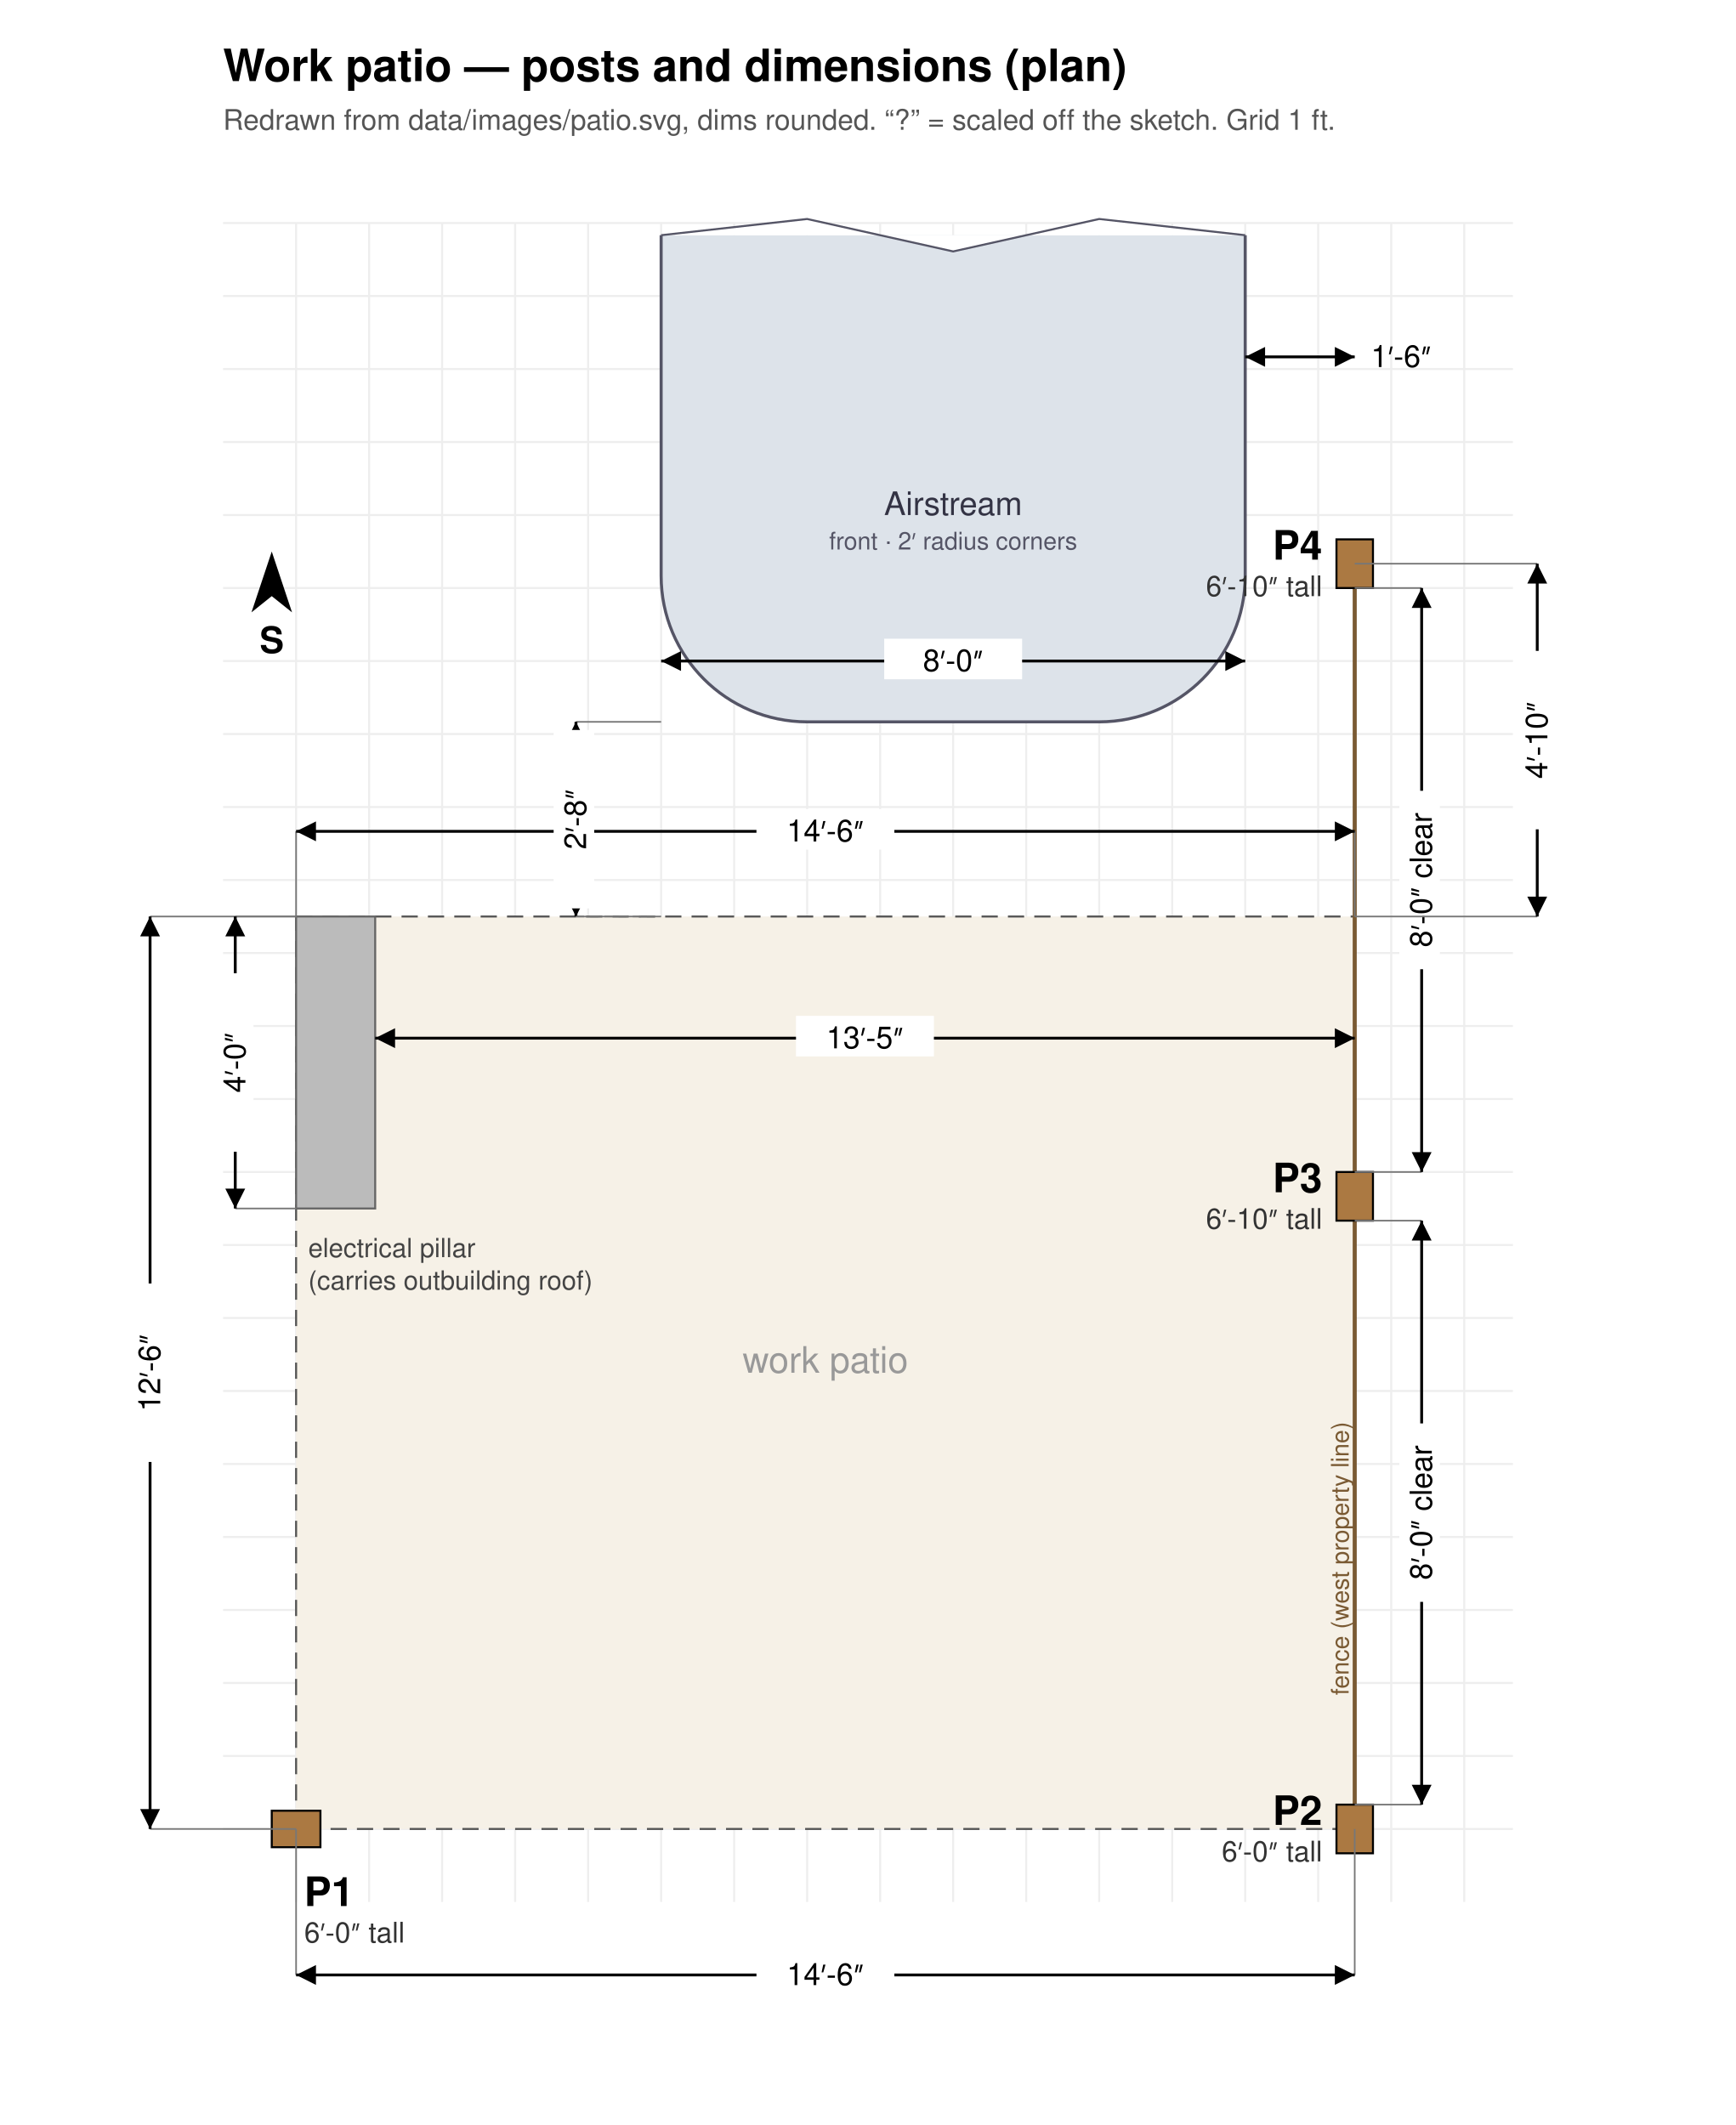
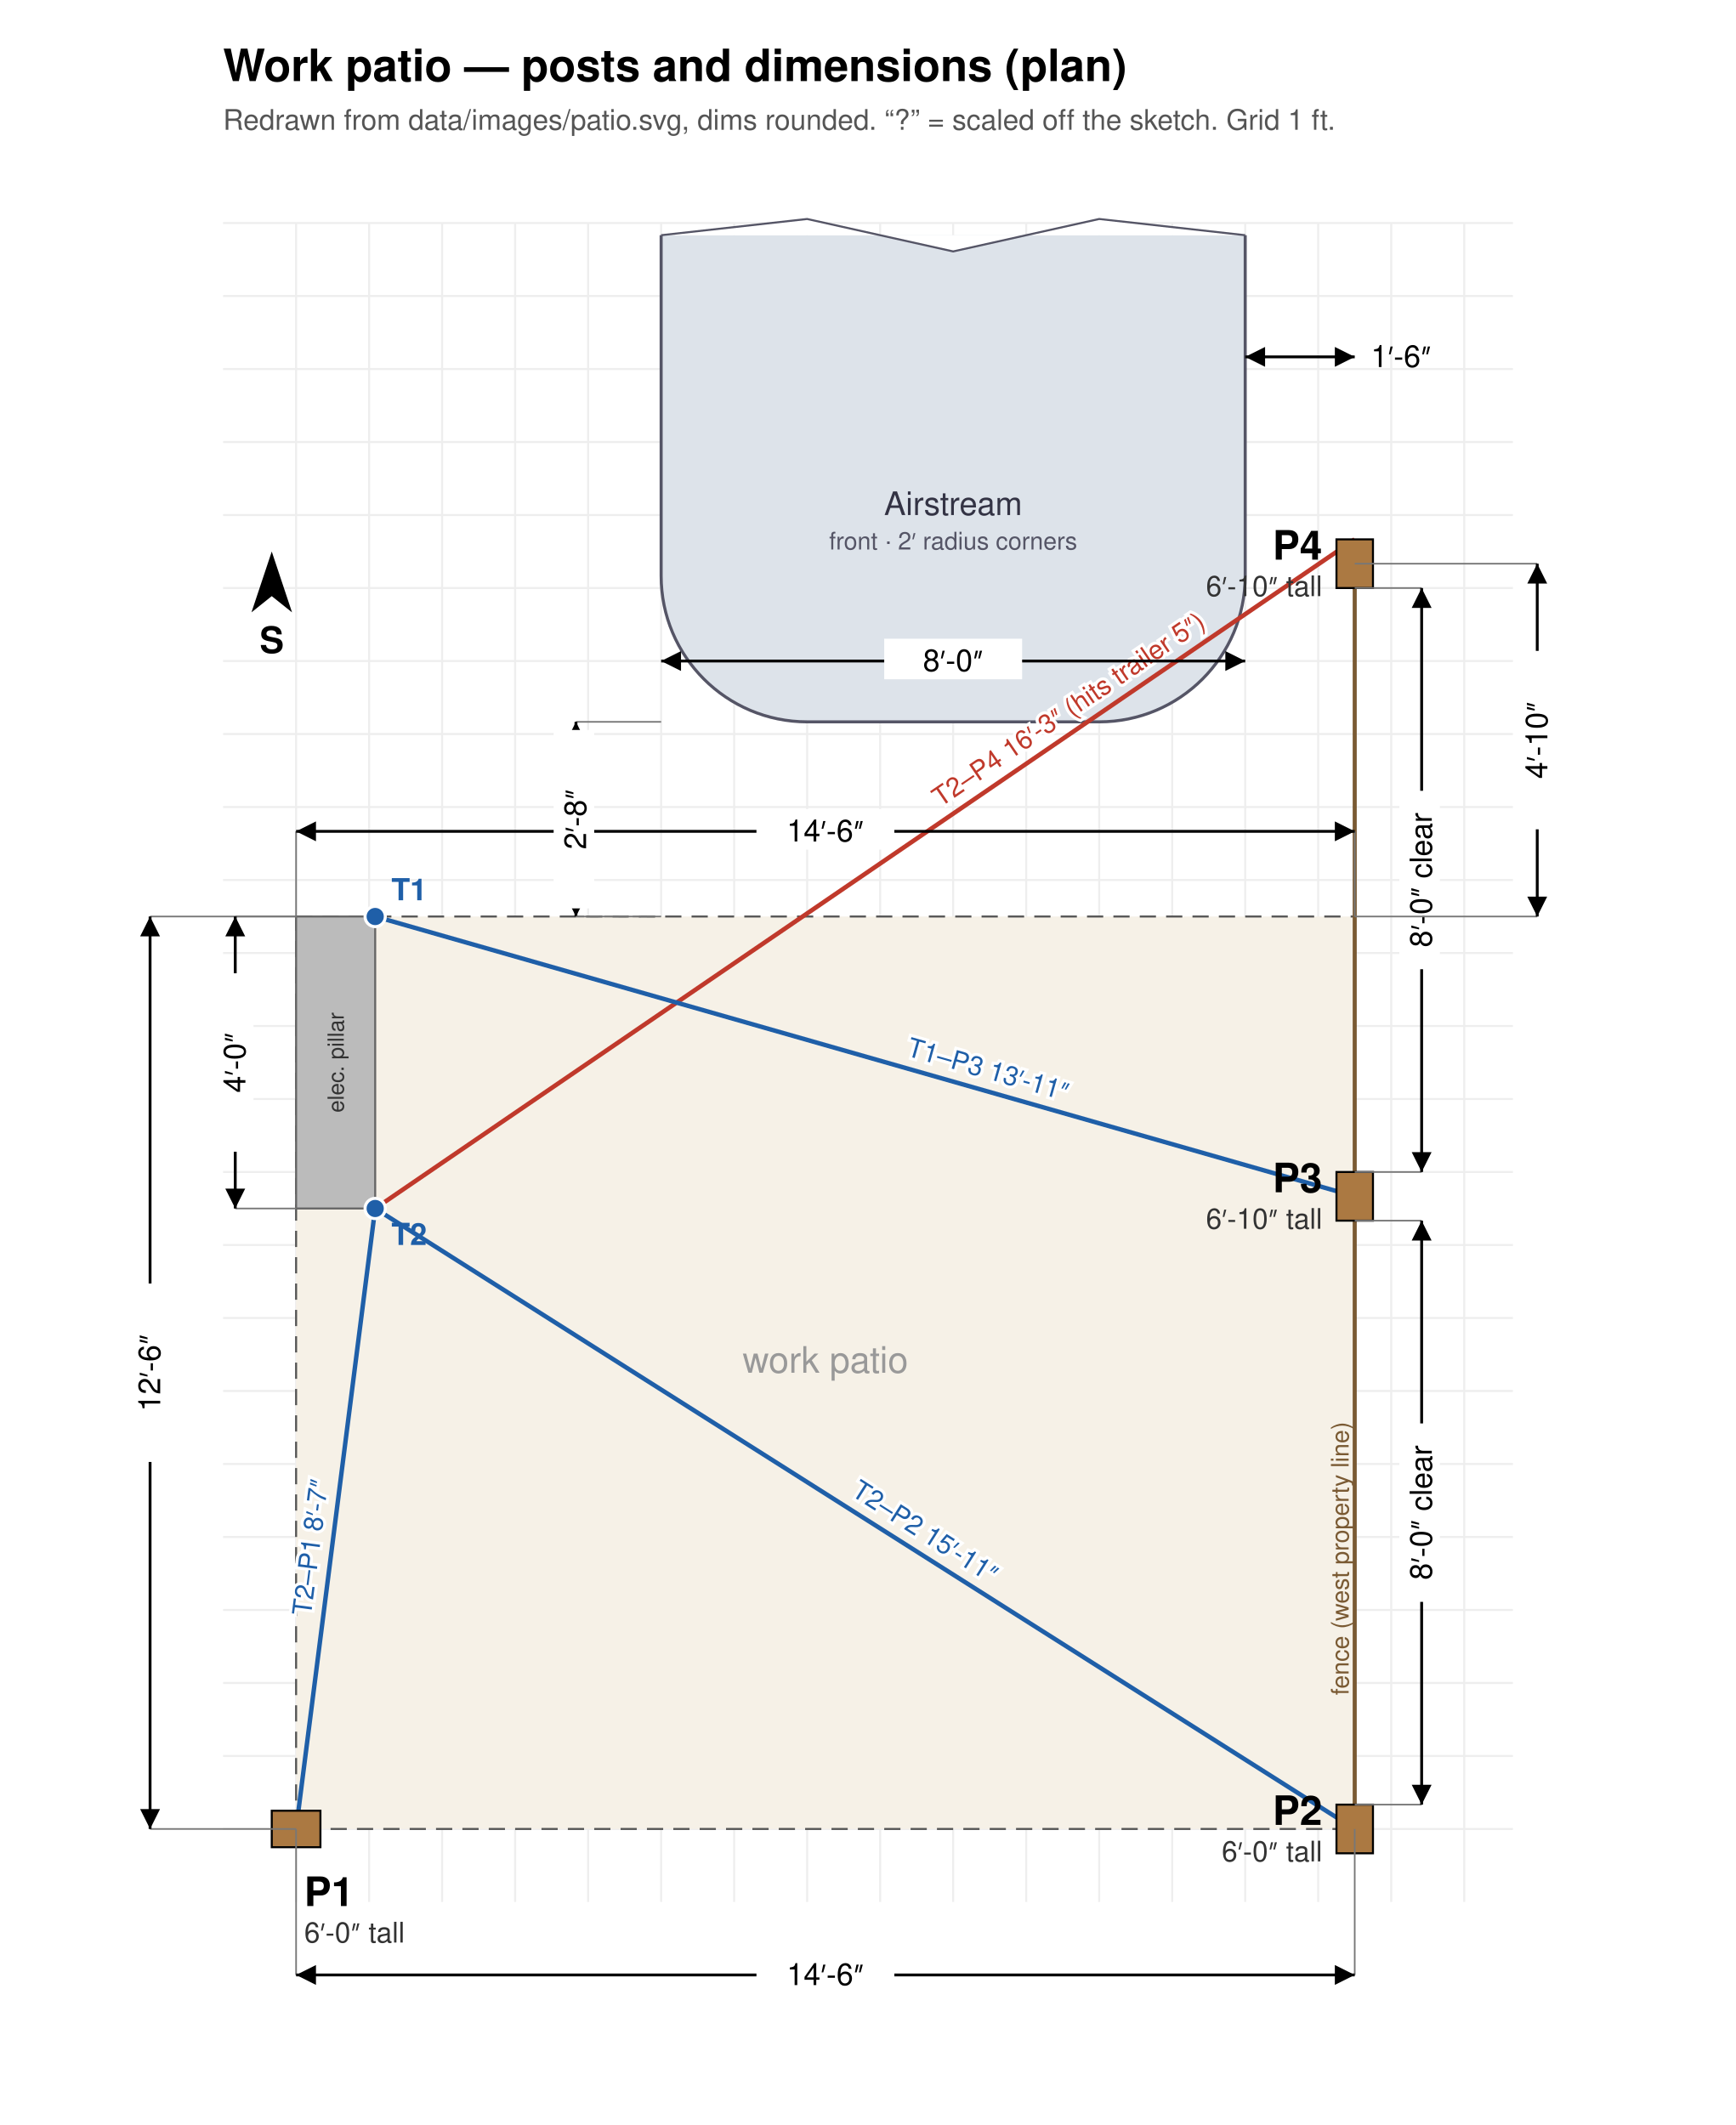
<svg xmlns="http://www.w3.org/2000/svg" viewBox="0 0 856 1048" width="856" height="1048" font-family="Helvetica, Arial, sans-serif">
  <defs>
    <marker id="ar" viewBox="0 0 10 10" refX="10" refY="5" markerWidth="7" markerHeight="7" orient="auto-start-reverse">
      <path d="M0,0 L10,5 L0,10 z" />
    </marker>
  </defs>
  <rect width="856" height="1048" fill="white" />
  <line x1="146.0" y1="938.0" x2="146.0" y2="110.0" stroke="#eee" />
  <line x1="182.0" y1="938.0" x2="182.0" y2="110.0" stroke="#eee" />
  <line x1="218.0" y1="938.0" x2="218.0" y2="110.0" stroke="#eee" />
  <line x1="254.0" y1="938.0" x2="254.0" y2="110.0" stroke="#eee" />
  <line x1="290.0" y1="938.0" x2="290.0" y2="110.0" stroke="#eee" />
  <line x1="326.0" y1="938.0" x2="326.0" y2="110.0" stroke="#eee" />
  <line x1="362.0" y1="938.0" x2="362.0" y2="110.0" stroke="#eee" />
  <line x1="398.0" y1="938.0" x2="398.0" y2="110.0" stroke="#eee" />
  <line x1="434.0" y1="938.0" x2="434.0" y2="110.0" stroke="#eee" />
  <line x1="470.0" y1="938.0" x2="470.0" y2="110.0" stroke="#eee" />
  <line x1="506.0" y1="938.0" x2="506.0" y2="110.0" stroke="#eee" />
  <line x1="542.0" y1="938.0" x2="542.0" y2="110.0" stroke="#eee" />
  <line x1="578.0" y1="938.0" x2="578.0" y2="110.0" stroke="#eee" />
  <line x1="614.0" y1="938.0" x2="614.0" y2="110.0" stroke="#eee" />
  <line x1="650.0" y1="938.0" x2="650.0" y2="110.0" stroke="#eee" />
  <line x1="686.0" y1="938.0" x2="686.0" y2="110.0" stroke="#eee" />
  <line x1="722.0" y1="938.0" x2="722.0" y2="110.0" stroke="#eee" />
  <line x1="110.0" y1="902.0" x2="746.0" y2="902.0" stroke="#eee" />
  <line x1="110.0" y1="866.0" x2="746.0" y2="866.0" stroke="#eee" />
  <line x1="110.0" y1="830.0" x2="746.0" y2="830.0" stroke="#eee" />
  <line x1="110.0" y1="794.0" x2="746.0" y2="794.0" stroke="#eee" />
  <line x1="110.0" y1="758.0" x2="746.0" y2="758.0" stroke="#eee" />
  <line x1="110.0" y1="722.0" x2="746.0" y2="722.0" stroke="#eee" />
  <line x1="110.0" y1="686.0" x2="746.0" y2="686.0" stroke="#eee" />
  <line x1="110.0" y1="650.0" x2="746.0" y2="650.0" stroke="#eee" />
  <line x1="110.0" y1="614.0" x2="746.0" y2="614.0" stroke="#eee" />
  <line x1="110.0" y1="578.0" x2="746.0" y2="578.0" stroke="#eee" />
  <line x1="110.0" y1="542.0" x2="746.0" y2="542.0" stroke="#eee" />
  <line x1="110.0" y1="506.0" x2="746.0" y2="506.0" stroke="#eee" />
  <line x1="110.0" y1="470.0" x2="746.0" y2="470.0" stroke="#eee" />
  <line x1="110.0" y1="434.0" x2="746.0" y2="434.0" stroke="#eee" />
  <line x1="110.0" y1="398.0" x2="746.0" y2="398.0" stroke="#eee" />
  <line x1="110.0" y1="362.0" x2="746.0" y2="362.0" stroke="#eee" />
  <line x1="110.0" y1="326.0" x2="746.0" y2="326.0" stroke="#eee" />
  <line x1="110.0" y1="290.0" x2="746.0" y2="290.0" stroke="#eee" />
  <line x1="110.0" y1="254.0" x2="746.0" y2="254.0" stroke="#eee" />
  <line x1="110.0" y1="218.0" x2="746.0" y2="218.0" stroke="#eee" />
  <line x1="110.0" y1="182.0" x2="746.0" y2="182.0" stroke="#eee" />
  <line x1="110.0" y1="146.0" x2="746.0" y2="146.0" stroke="#eee" />
  <line x1="110.0" y1="110.0" x2="746.0" y2="110.0" stroke="#eee" />
  <rect x="146.0" y="452.0" width="522.0" height="450.0" fill="#f6f1e7" stroke="#555" stroke-dasharray="8 5" />
  <text x="407.0" y="677.0" text-anchor="middle" fill="#999" font-size="18">work patio</text>
  <rect x="146.0" y="452.0" width="39.0" height="144.0" fill="#bbb" stroke="#666" />
-   <text x="152.0" y="620.0" font-size="13" fill="#444">electrical pillar</text>
-   <text x="152.0" y="636.0" font-size="13" fill="#444">(carries outbuilding roof)</text>
+   <text transform="translate(165.5,524.0) rotate(-90)" y="4" text-anchor="middle" font-size="11" fill="#333">elec. pillar</text>
  <path d="M326.0,116.0 L326.0,284.0 A72.0,72.0 0 0 0 398.0,356.0 L542.0,356.0 A72.0,72.0 0 0 0 614.0,284.0 L614.0,116.0" fill="#dde3ea" stroke="#556" stroke-width="1.5" />
  <path d="M326.0,116.0 l72.0,-8 l72.0,16 l72.0,-16 l72.0,8" fill="white" stroke="#556" />
  <text x="470.0" y="254.0" text-anchor="middle" font-size="16" fill="#334">Airstream</text>
  <text x="470.0" y="271.0" text-anchor="middle" font-size="12" fill="#556">front · 2′ radius corners</text>
  <line x1="668.0" y1="902.0" x2="668.0" y2="278.0" stroke="#7a5a33" stroke-width="2" />
  <text transform="translate(665.0,836.0) rotate(-90)" font-size="12" fill="#7a5a33">fence (west property line)</text>
+   <line x1="185.0" y1="596.0" x2="668.0" y2="266.0" stroke="#c0392b" stroke-width="2.2" />
+   <text transform="translate(532.76,358.4) rotate(-34.3)" y="-6" text-anchor="middle" font-size="13" fill="#c0392b" stroke="white" stroke-width="3" paint-order="stroke">T2–P4  16′-3″  (hits trailer 5″)</text>
+   <line x1="185.0" y1="452.0" x2="668.0" y2="590.0" stroke="#1f5fa8" stroke-width="2.2" />
+   <text transform="translate(484.46,537.56) rotate(15.9)" y="-6" text-anchor="middle" font-size="13" fill="#1f5fa8" stroke="white" stroke-width="3" paint-order="stroke">T1–P3  13′-11″</text>
+   <line x1="185.0" y1="596.0" x2="146.0" y2="902.0" stroke="#1f5fa8" stroke-width="2.2" />
+   <text transform="translate(163.55,764.3) rotate(277.3)" y="-6" text-anchor="middle" font-size="13" fill="#1f5fa8" stroke="white" stroke-width="3" paint-order="stroke">T2–P1  8′-7″</text>
+   <line x1="185.0" y1="596.0" x2="668.0" y2="902.0" stroke="#1f5fa8" stroke-width="2.2" />
+   <text transform="translate(450.65,764.3) rotate(32.4)" y="-6" text-anchor="middle" font-size="13" fill="#1f5fa8" stroke="white" stroke-width="3" paint-order="stroke">T2–P2  15′-11″</text>
+   <circle cx="185.0" cy="452.0" r="5" fill="#1f5fa8" stroke="white" stroke-width="1.5" />
+   <text x="193.0" y="444.0" font-size="15" font-weight="bold" fill="#1f5fa8">T1</text>
+   <circle cx="185.0" cy="596.0" r="5" fill="#1f5fa8" stroke="white" stroke-width="1.5" />
+   <text x="193.0" y="614.0" font-size="15" font-weight="bold" fill="#1f5fa8">T2</text>
  <rect x="134.0" y="893.0" width="24.0" height="18.0" fill="#ab7942" stroke="black" />
  <text x="150.0" y="940.0" text-anchor="start" font-size="20" font-weight="bold">P1</text>
  <text x="150.0" y="958.0" text-anchor="start" font-size="14" fill="#333">6′-0″ tall</text>
  <rect x="659.0" y="890.0" width="18.0" height="24.0" fill="#ab7942" stroke="black" />
  <text x="652.0" y="900.0" text-anchor="end" font-size="20" font-weight="bold">P2</text>
  <text x="652.0" y="918.0" text-anchor="end" font-size="14" fill="#333">6′-0″ tall</text>
  <rect x="659.0" y="578.0" width="18.0" height="24.0" fill="#ab7942" stroke="black" />
  <text x="652.0" y="588.0" text-anchor="end" font-size="20" font-weight="bold">P3</text>
  <text x="652.0" y="606.0" text-anchor="end" font-size="14" fill="#333">6′-10″ tall</text>
  <rect x="659.0" y="266.0" width="18.0" height="24.0" fill="#ab7942" stroke="black" />
  <text x="652.0" y="276.0" text-anchor="end" font-size="20" font-weight="bold">P4</text>
  <text x="652.0" y="294.0" text-anchor="end" font-size="14" fill="#333">6′-10″ tall</text>
  <line x1="146.0" y1="452.0" x2="146.0" y2="410.0" stroke="#777" stroke-width="0.8" />
  <line x1="668.0" y1="452.0" x2="668.0" y2="410.0" stroke="#777" stroke-width="0.8" />
  <line x1="146.0" y1="410.0" x2="668.0" y2="410.0" stroke="black" stroke-width="1.4" marker-start="url(#ar)" marker-end="url(#ar)" />
  <rect x="373.0" y="399.0" width="68" height="20" fill="white" />
  <text x="407.0" y="415.0" text-anchor="middle" font-size="15">14′-6″</text>
-   <line x1="185.0" y1="512.0" x2="185.0" y2="512.0" stroke="#777" stroke-width="0.8" />
-   <line x1="668.0" y1="512.0" x2="668.0" y2="512.0" stroke="#777" stroke-width="0.8" />
-   <line x1="185.0" y1="512.0" x2="668.0" y2="512.0" stroke="black" stroke-width="1.4" marker-start="url(#ar)" marker-end="url(#ar)" />
-   <rect x="392.5" y="501.0" width="68" height="20" fill="white" />
-   <text x="426.5" y="517.0" text-anchor="middle" font-size="15">13′-5″</text>
  <line x1="146.0" y1="902.0" x2="146.0" y2="974.0" stroke="#777" stroke-width="0.8" />
  <line x1="668.0" y1="902.0" x2="668.0" y2="974.0" stroke="#777" stroke-width="0.8" />
  <line x1="146.0" y1="974.0" x2="668.0" y2="974.0" stroke="black" stroke-width="1.4" marker-start="url(#ar)" marker-end="url(#ar)" />
  <rect x="373.0" y="963.0" width="68" height="20" fill="white" />
  <text x="407.0" y="979.0" text-anchor="middle" font-size="15">14′-6″</text>
  <line x1="146.0" y1="902.0" x2="74.0" y2="902.0" stroke="#777" stroke-width="0.8" />
  <line x1="146.0" y1="452.0" x2="74.0" y2="452.0" stroke="#777" stroke-width="0.8" />
  <line x1="74.0" y1="902.0" x2="74.0" y2="452.0" stroke="black" stroke-width="1.4" marker-start="url(#ar)" marker-end="url(#ar)" />
  <g transform="translate(74.0,677.0) rotate(-90)">
    <rect x="-44" y="-11" width="88" height="20" fill="white" />
    <text y="5" text-anchor="middle" font-size="15">12′-6″</text>
  </g>
  <line x1="146.0" y1="596.0" x2="116.0" y2="596.0" stroke="#777" stroke-width="0.8" />
  <line x1="146.0" y1="452.0" x2="116.0" y2="452.0" stroke="#777" stroke-width="0.8" />
  <line x1="116.0" y1="596.0" x2="116.0" y2="452.0" stroke="black" stroke-width="1.4" marker-start="url(#ar)" marker-end="url(#ar)" />
  <g transform="translate(116.0,524.0) rotate(-90)">
    <rect x="-44" y="-11" width="88" height="20" fill="white" />
    <text y="5" text-anchor="middle" font-size="15">4′-0″</text>
  </g>
  <line x1="668.0" y1="890.0" x2="701.0" y2="890.0" stroke="#777" stroke-width="0.8" />
  <line x1="668.0" y1="602.0" x2="701.0" y2="602.0" stroke="#777" stroke-width="0.8" />
  <line x1="701.0" y1="890.0" x2="701.0" y2="602.0" stroke="black" stroke-width="1.4" marker-start="url(#ar)" marker-end="url(#ar)" />
  <g transform="translate(701.0,746.0) rotate(-90)">
    <rect x="-44" y="-11" width="88" height="20" fill="white" />
    <text y="5" text-anchor="middle" font-size="15">8′-0″ clear</text>
  </g>
  <line x1="668.0" y1="578.0" x2="701.0" y2="578.0" stroke="#777" stroke-width="0.8" />
  <line x1="668.0" y1="290.0" x2="701.0" y2="290.0" stroke="#777" stroke-width="0.8" />
  <line x1="701.0" y1="578.0" x2="701.0" y2="290.0" stroke="black" stroke-width="1.4" marker-start="url(#ar)" marker-end="url(#ar)" />
  <g transform="translate(701.0,434.0) rotate(-90)">
    <rect x="-44" y="-11" width="88" height="20" fill="white" />
    <text y="5" text-anchor="middle" font-size="15">8′-0″ clear</text>
  </g>
  <line x1="668.0" y1="452.0" x2="758.0" y2="452.0" stroke="#777" stroke-width="0.8" />
  <line x1="668.0" y1="278.0" x2="758.0" y2="278.0" stroke="#777" stroke-width="0.8" />
  <line x1="758.0" y1="452.0" x2="758.0" y2="278.0" stroke="black" stroke-width="1.4" marker-start="url(#ar)" marker-end="url(#ar)" />
  <g transform="translate(758.0,365.0) rotate(-90)">
    <rect x="-44" y="-11" width="88" height="20" fill="white" />
    <text y="5" text-anchor="middle" font-size="15">4′-10″</text>
  </g>
  <line x1="614.0" y1="176.0" x2="614.0" y2="176.0" stroke="#777" stroke-width="0.8" />
  <line x1="668.0" y1="176.0" x2="668.0" y2="176.0" stroke="#777" stroke-width="0.8" />
  <line x1="614.0" y1="176.0" x2="668.0" y2="176.0" stroke="black" stroke-width="1.4" marker-start="url(#ar)" marker-end="url(#ar)" />
  <text x="676.0" y="181.0" font-size="15">1′-6″</text>
  <line x1="326.0" y1="326.0" x2="326.0" y2="326.0" stroke="#777" stroke-width="0.8" />
  <line x1="614.0" y1="326.0" x2="614.0" y2="326.0" stroke="#777" stroke-width="0.8" />
  <line x1="326.0" y1="326.0" x2="614.0" y2="326.0" stroke="black" stroke-width="1.4" marker-start="url(#ar)" marker-end="url(#ar)" />
  <rect x="436.0" y="315.0" width="68" height="20" fill="white" />
  <text x="470.0" y="331.0" text-anchor="middle" font-size="15">8′-0″</text>
  <line x1="326.0" y1="452.0" x2="284.0" y2="452.0" stroke="#777" stroke-width="0.8" />
  <line x1="326.0" y1="356.0" x2="284.0" y2="356.0" stroke="#777" stroke-width="0.8" />
  <line x1="284.0" y1="452.0" x2="284.0" y2="356.0" stroke="black" stroke-width="1.4" marker-start="url(#ar)" marker-end="url(#ar)" />
  <g transform="translate(284.0,404.0) rotate(-90)">
    <rect x="-44" y="-11" width="88" height="20" fill="white" />
    <text y="5" text-anchor="middle" font-size="15">2′-8″</text>
  </g>
  <line x1="284.0" y1="452.0" x2="326.0" y2="452.0" stroke="#777" stroke-width="0.8" stroke-dasharray="4 3" />
  <g transform="translate(134.0,302.0)">
    <path d="M0,-30 L10,0 L0,-8 L-10,0 z" fill="black" />
    <text y="20" text-anchor="middle" font-size="18" font-weight="bold">S</text>
  </g>
  <text x="110" y="40" font-size="22" font-weight="bold">Work patio — posts and dimensions (plan)</text>
  <text x="110" y="64" font-size="14" fill="#555">Redrawn from data/images/patio.svg, dims rounded. “?” = scaled off the sketch. Grid 1 ft.</text>
</svg>
